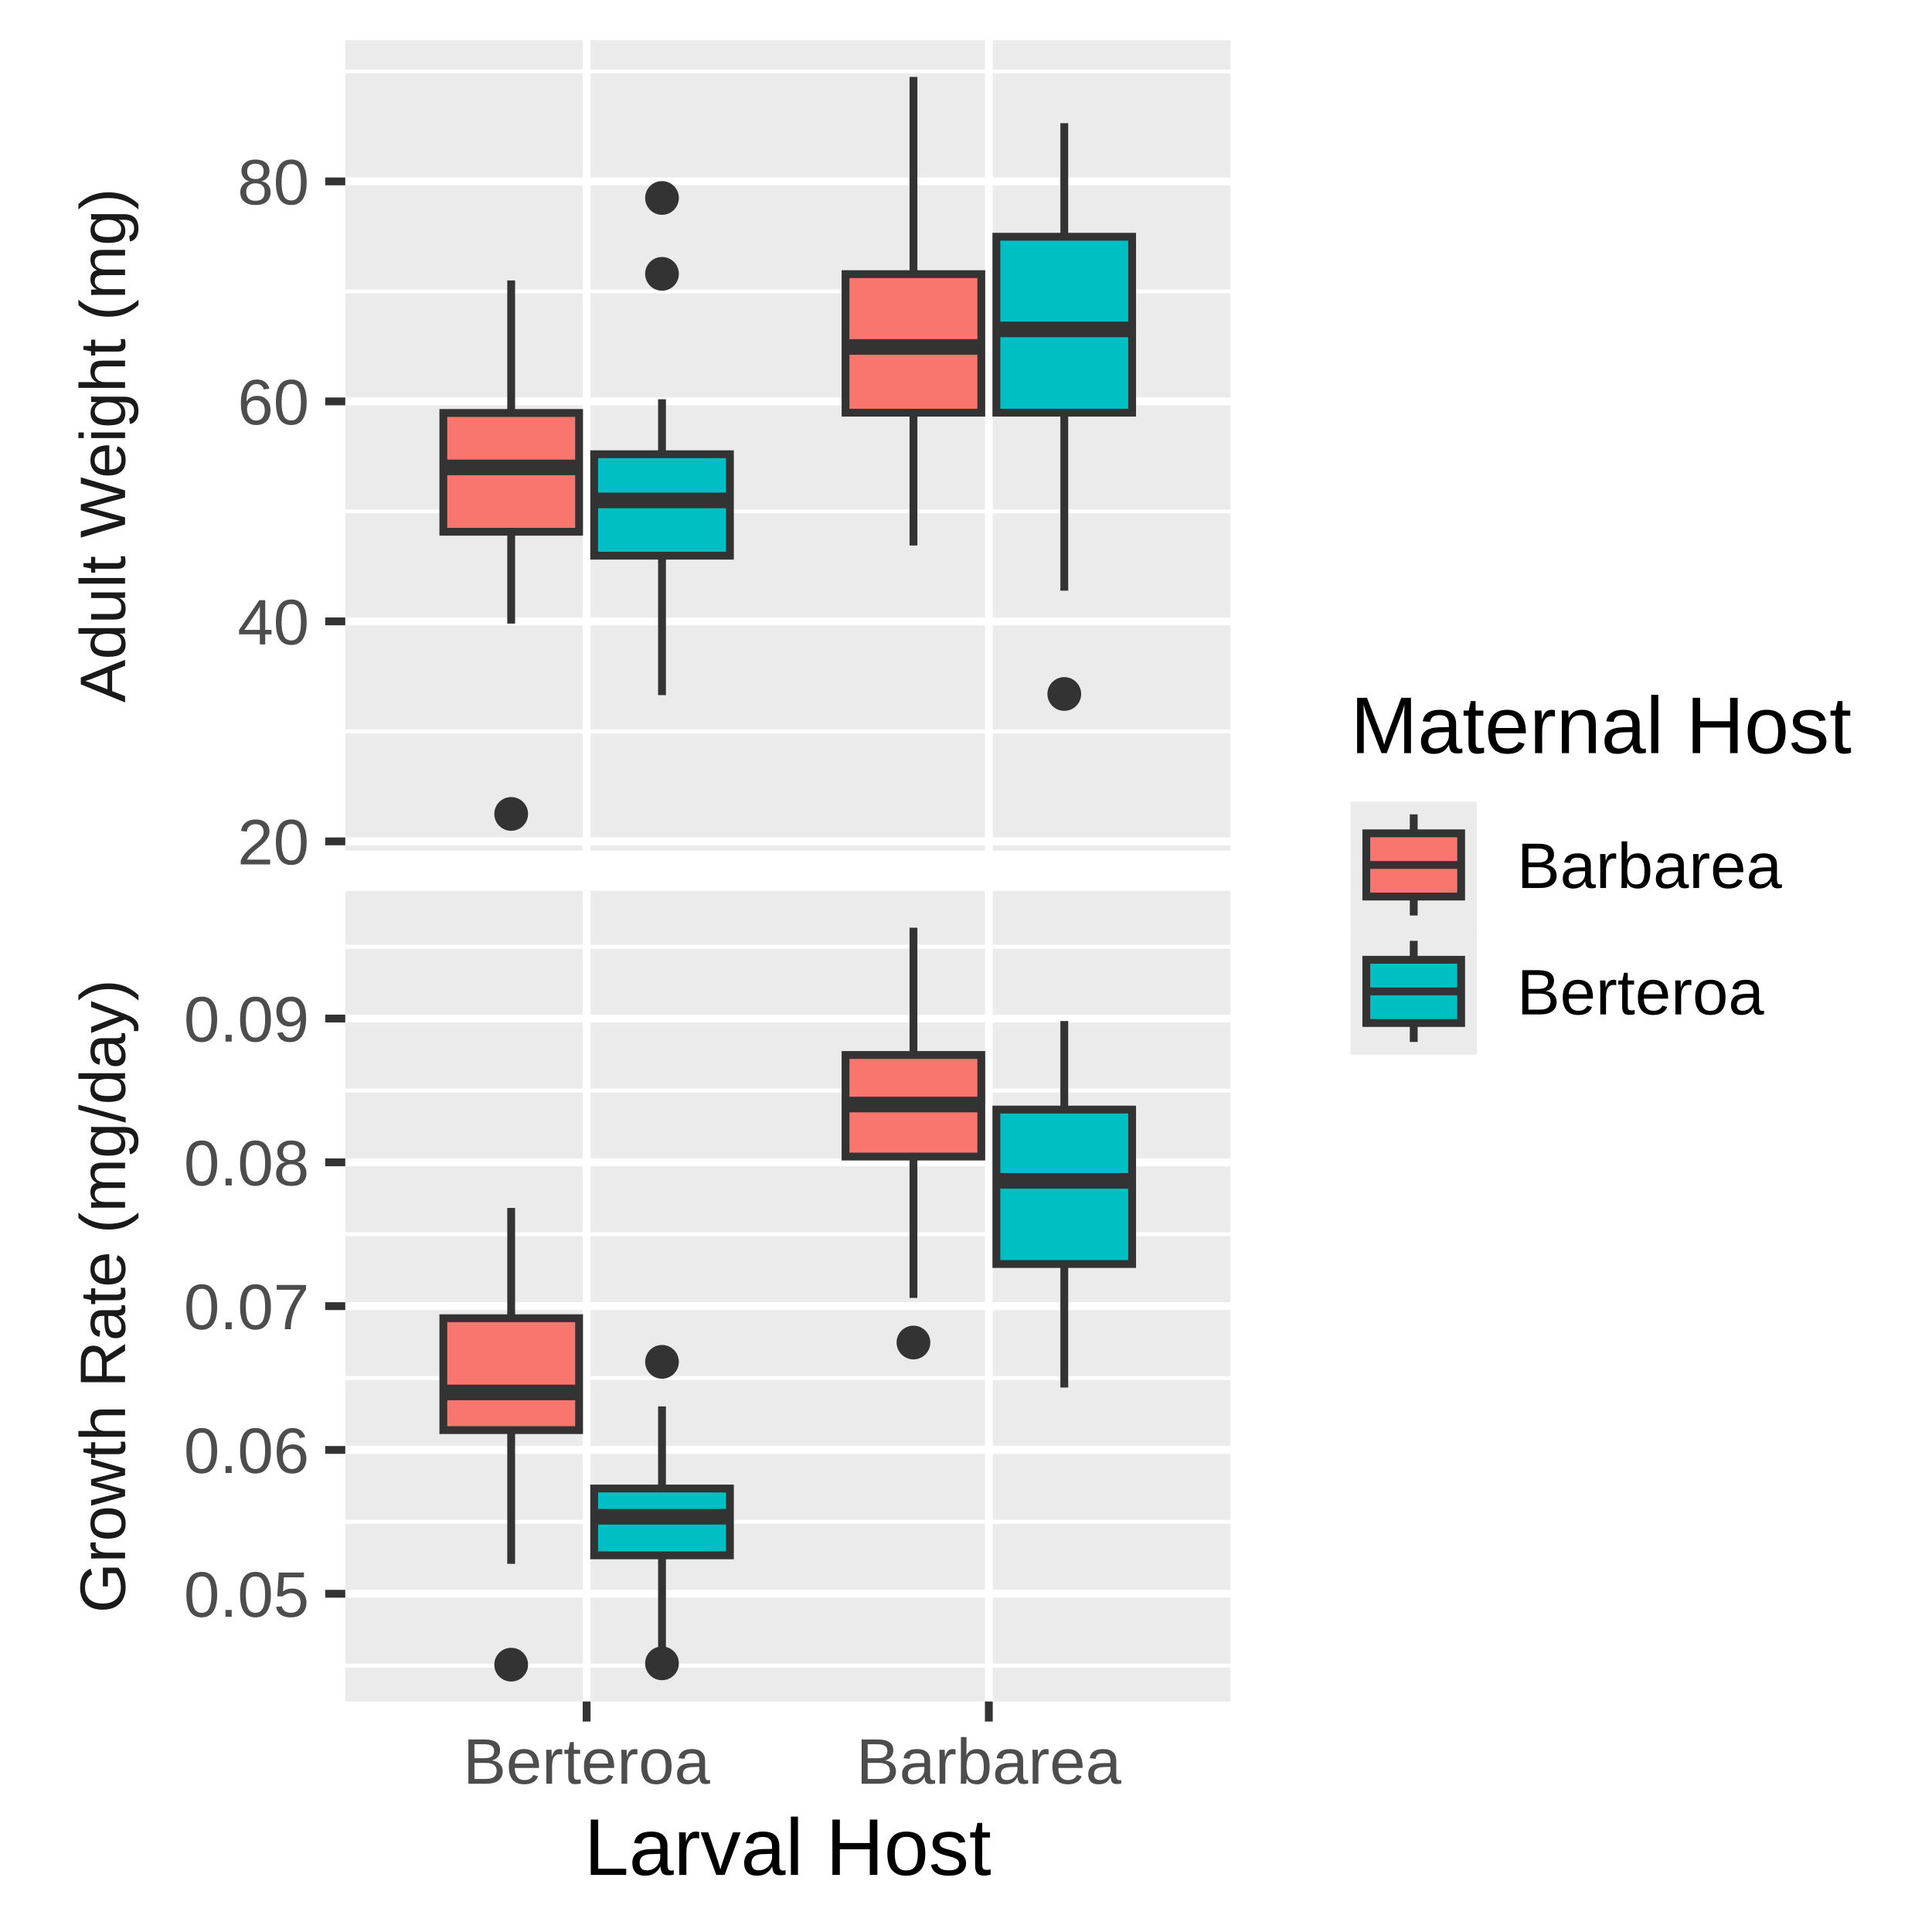
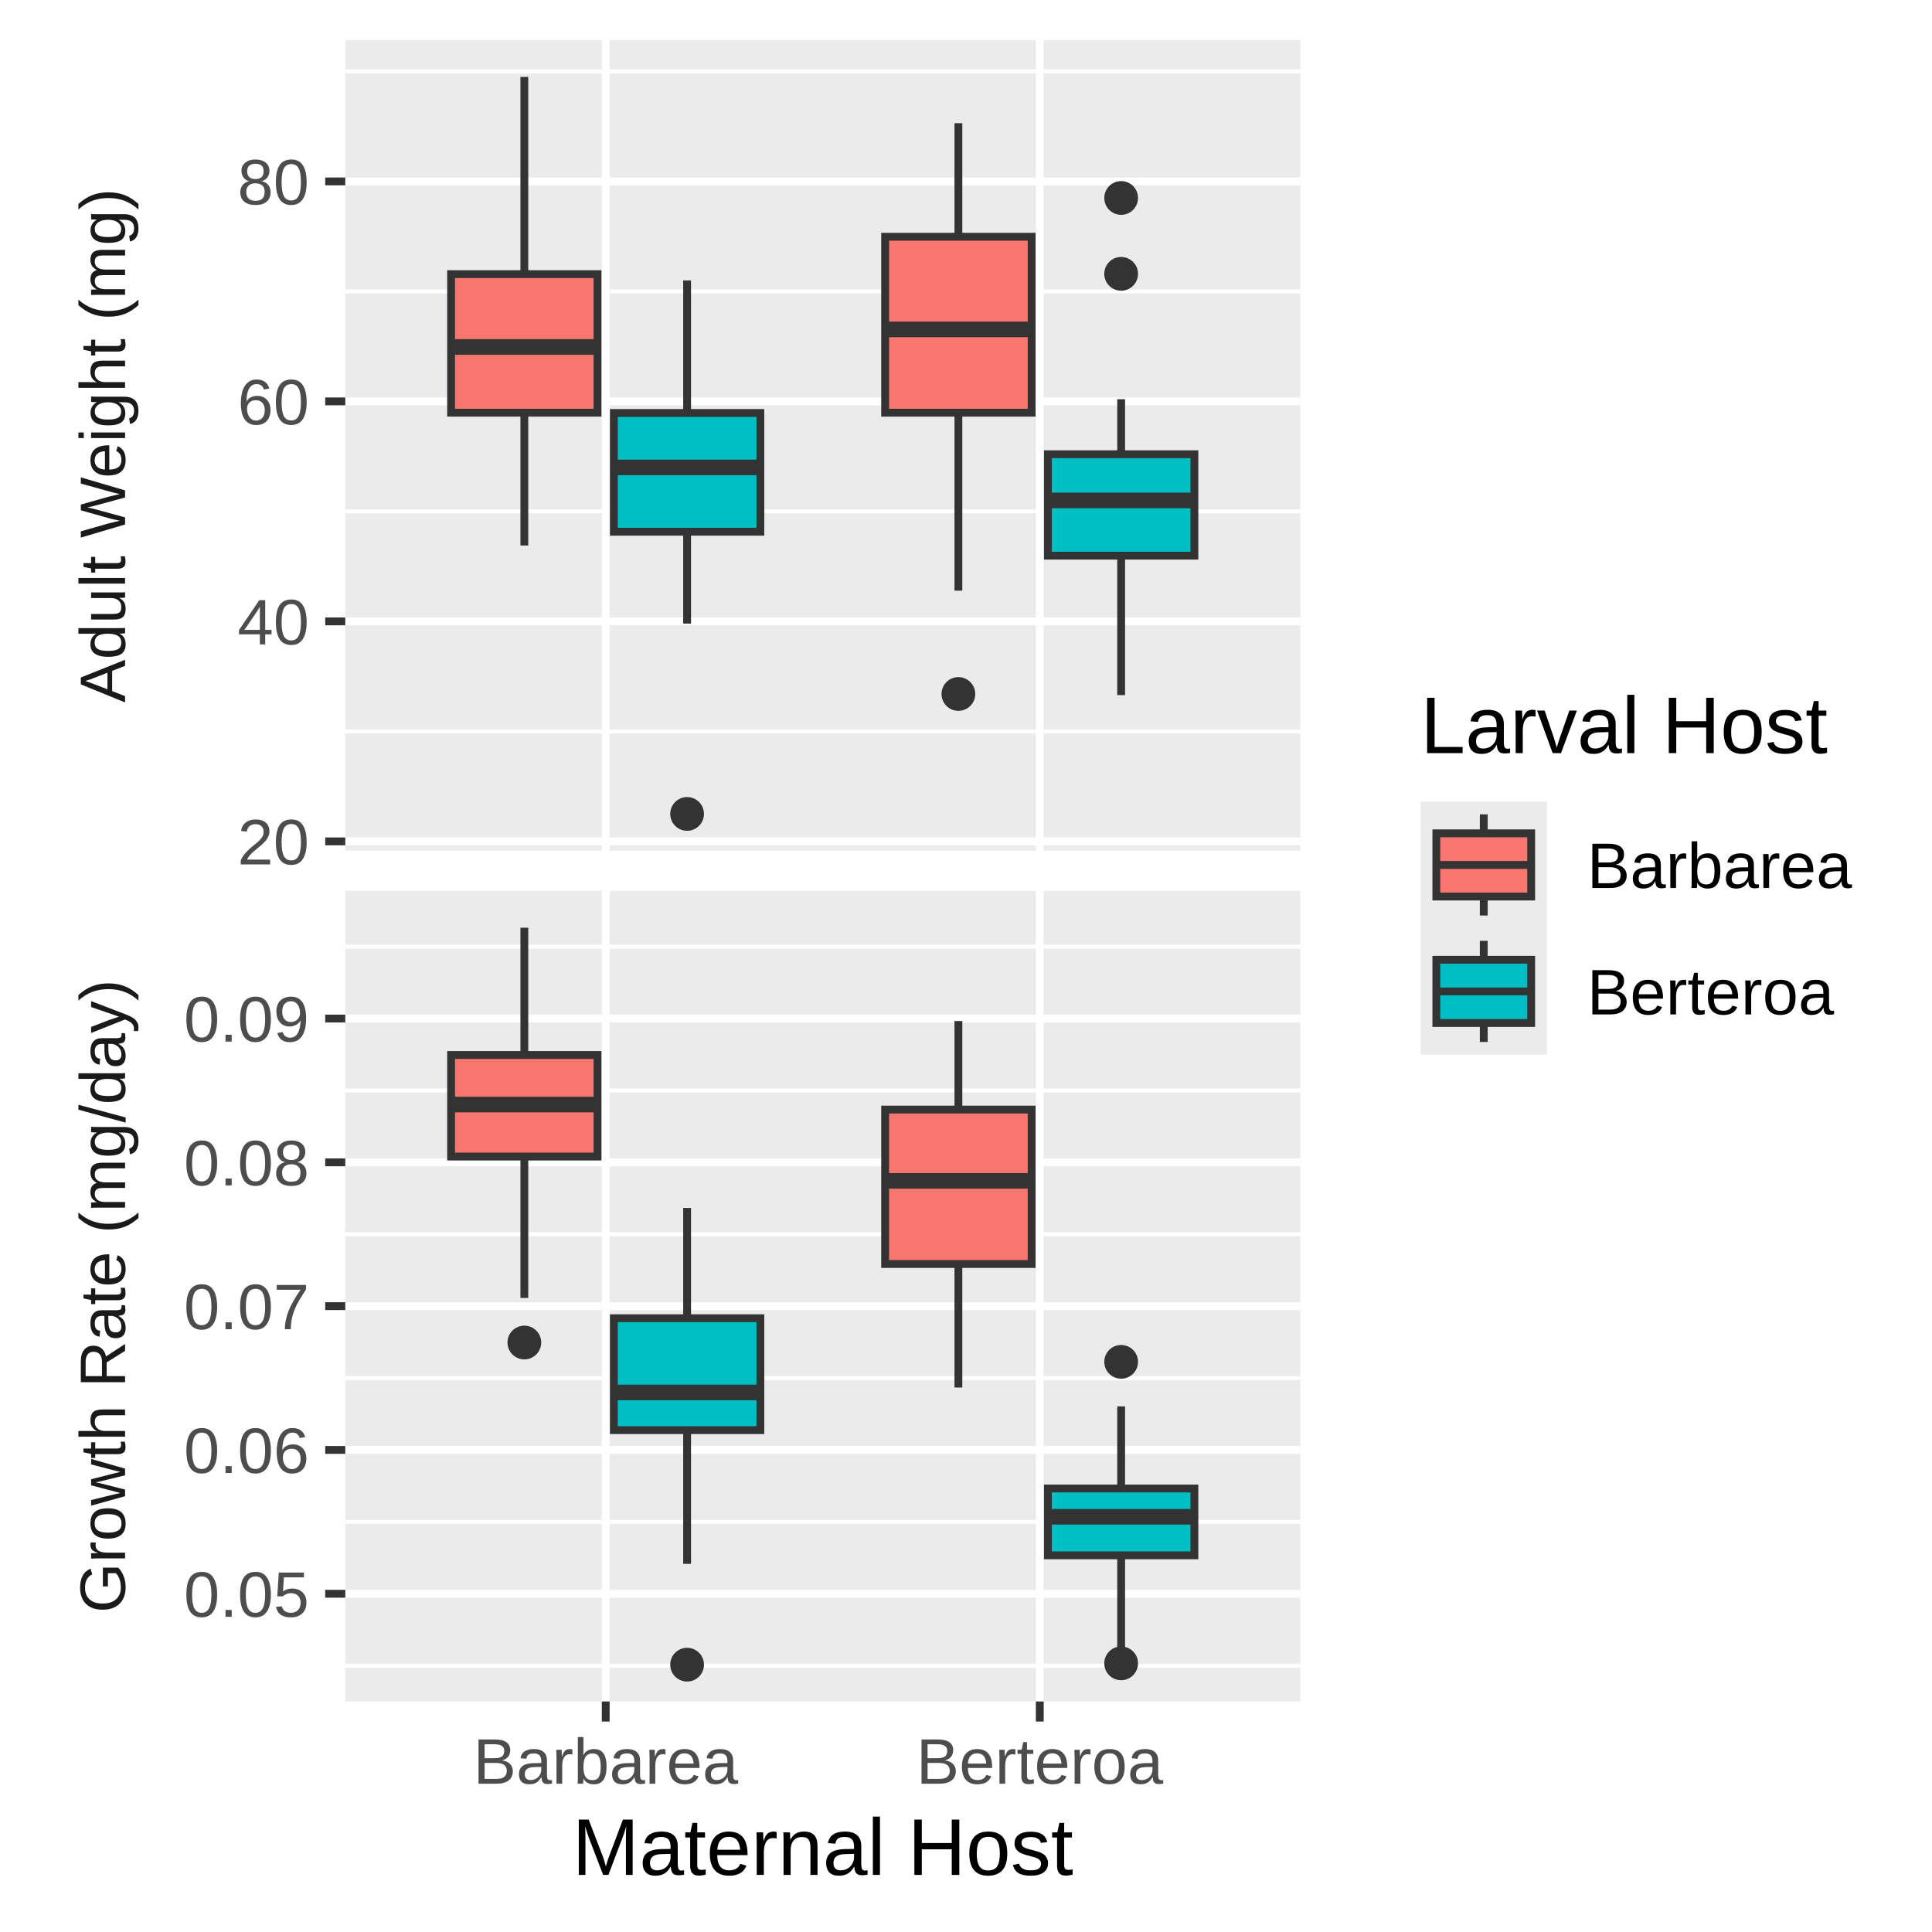
<svg xmlns="http://www.w3.org/2000/svg" width="264.00pt" height="264.00pt" viewBox="0 0 264.00 264.00">
  <g class="svglite">
    <defs>
      <style type="text/css">
    .svglite line, .svglite polyline, .svglite polygon, .svglite path, .svglite rect, .svglite circle {
      fill: none;
      stroke: #000000;
      stroke-linecap: round;
      stroke-linejoin: round;
      stroke-miterlimit: 10.00;
    }
    .svglite text {
      white-space: pre;
    }
    .svglite g.glyphgroup path {
      fill: inherit;
      stroke: none;
    }
  </style>
    </defs>
    <rect width="100%" height="100%" style="stroke: none; fill: #FFFFFF;" />
    <defs>
      <clipPath id="cpMC4wMHwyNjQuMDB8MC4wMHwyNjQuMDA=">
        <rect x="0.00" y="0.00" width="264.00" height="264.00" />
      </clipPath>
    </defs>
    <g clip-path="url(#cpMC4wMHwyNjQuMDB8MC4wMHwyNjQuMDA=)">
-       <rect x="0.00" y="0.00" width="264.00" height="264.00" style="stroke-width: 1.07; stroke: #FFFFFF; fill: #FFFFFF;" />
+       <rect x="0" y="0.00" width="264.00" height="264.00" style="stroke-width: 1.07; stroke: #FFFFFF; fill: #FFFFFF;" />
    </g>
    <defs>
-       <clipPath id="cpNDcuMTh8MTY4LjEwfDUuNDh8MTE2LjI1">
-         <rect x="47.18" y="5.48" width="120.93" height="110.77" />
+       <clipPath id="cpNDcuMTh8MTc3LjY3fDUuNDh8MTE2LjI1">
+         <rect x="47.18" y="5.48" width="130.49" height="110.77" />
      </clipPath>
    </defs>
-     <g clip-path="url(#cpNDcuMTh8MTY4LjEwfDUuNDh8MTE2LjI1)">
-       <rect x="47.18" y="5.48" width="120.93" height="110.77" style="stroke-width: 1.07; stroke: none; fill: #EBEBEB;" />
-       <polyline points="47.18,99.94 168.10,99.94 " style="stroke-width: 0.53; stroke: #FFFFFF; stroke-linecap: butt;" />
-       <polyline points="47.18,69.88 168.10,69.88 " style="stroke-width: 0.53; stroke: #FFFFFF; stroke-linecap: butt;" />
-       <polyline points="47.18,39.82 168.10,39.82 " style="stroke-width: 0.53; stroke: #FFFFFF; stroke-linecap: butt;" />
-       <polyline points="47.18,9.76 168.10,9.76 " style="stroke-width: 0.53; stroke: #FFFFFF; stroke-linecap: butt;" />
-       <polyline points="47.18,114.97 168.10,114.97 " style="stroke-width: 1.07; stroke: #FFFFFF; stroke-linecap: butt;" />
-       <polyline points="47.18,84.91 168.10,84.91 " style="stroke-width: 1.07; stroke: #FFFFFF; stroke-linecap: butt;" />
-       <polyline points="47.18,54.85 168.10,54.85 " style="stroke-width: 1.07; stroke: #FFFFFF; stroke-linecap: butt;" />
-       <polyline points="47.18,24.79 168.10,24.79 " style="stroke-width: 1.07; stroke: #FFFFFF; stroke-linecap: butt;" />
-       <polyline points="80.16,116.25 80.16,5.48 " style="stroke-width: 1.07; stroke: #FFFFFF; stroke-linecap: butt;" />
-       <polyline points="135.12,116.25 135.12,5.48 " style="stroke-width: 1.07; stroke: #FFFFFF; stroke-linecap: butt;" />
-       <circle cx="69.85" cy="111.22" r="1.95" style="stroke-width: 0.71; stroke: #333333; fill: #333333;" />
-       <line x1="69.85" y1="56.43" x2="69.85" y2="38.32" style="stroke-width: 1.07; stroke: #333333; stroke-linecap: butt;" />
-       <line x1="69.85" y1="72.66" x2="69.85" y2="85.21" style="stroke-width: 1.07; stroke: #333333; stroke-linecap: butt;" />
-       <polygon points="60.58,56.43 60.58,72.66 79.13,72.66 79.13,56.43 60.58,56.43 " style="stroke-width: 1.07; stroke: #333333; stroke-linecap: butt; stroke-linejoin: miter; fill: #F8766D;" />
-       <line x1="60.58" y1="63.87" x2="79.13" y2="63.87" style="stroke-width: 2.13; stroke: #333333; stroke-linecap: butt; stroke-linejoin: miter;" />
-       <circle cx="90.46" cy="27.05" r="1.95" style="stroke-width: 0.71; stroke: #333333; fill: #333333;" />
-       <circle cx="90.46" cy="37.42" r="1.95" style="stroke-width: 0.71; stroke: #333333; fill: #333333;" />
-       <line x1="90.46" y1="62.07" x2="90.46" y2="54.55" style="stroke-width: 1.07; stroke: #333333; stroke-linecap: butt;" />
-       <line x1="90.46" y1="75.93" x2="90.46" y2="94.98" style="stroke-width: 1.07; stroke: #333333; stroke-linecap: butt;" />
-       <polygon points="81.19,62.07 81.19,75.93 99.74,75.93 99.74,62.07 81.19,62.07 " style="stroke-width: 1.07; stroke: #333333; stroke-linecap: butt; stroke-linejoin: miter; fill: #00BFC4;" />
-       <line x1="81.19" y1="68.38" x2="99.74" y2="68.38" style="stroke-width: 2.13; stroke: #333333; stroke-linecap: butt; stroke-linejoin: miter;" />
-       <line x1="124.82" y1="37.46" x2="124.82" y2="10.51" style="stroke-width: 1.07; stroke: #333333; stroke-linecap: butt;" />
-       <line x1="124.82" y1="56.39" x2="124.82" y2="74.54" style="stroke-width: 1.07; stroke: #333333; stroke-linecap: butt;" />
-       <polygon points="115.54,37.46 115.54,56.39 134.09,56.39 134.09,37.46 115.54,37.46 " style="stroke-width: 1.07; stroke: #333333; stroke-linecap: butt; stroke-linejoin: miter; fill: #F8766D;" />
-       <line x1="115.54" y1="47.41" x2="134.09" y2="47.41" style="stroke-width: 2.13; stroke: #333333; stroke-linecap: butt; stroke-linejoin: miter;" />
-       <circle cx="145.43" cy="94.83" r="1.95" style="stroke-width: 0.71; stroke: #333333; fill: #333333;" />
-       <line x1="145.43" y1="32.35" x2="145.43" y2="16.83" style="stroke-width: 1.07; stroke: #333333; stroke-linecap: butt;" />
-       <line x1="145.43" y1="56.39" x2="145.43" y2="80.71" style="stroke-width: 1.07; stroke: #333333; stroke-linecap: butt;" />
-       <polygon points="136.15,32.35 136.15,56.39 154.70,56.39 154.70,32.35 136.15,32.35 " style="stroke-width: 1.07; stroke: #333333; stroke-linecap: butt; stroke-linejoin: miter; fill: #00BFC4;" />
-       <line x1="136.15" y1="45.01" x2="154.70" y2="45.01" style="stroke-width: 2.13; stroke: #333333; stroke-linecap: butt; stroke-linejoin: miter;" />
+     <g clip-path="url(#cpNDcuMTh8MTc3LjY3fDUuNDh8MTE2LjI1)">
+       <rect x="47.18" y="5.48" width="130.49" height="110.77" style="stroke-width: 1.07; stroke: none; fill: #EBEBEB;" />
+       <polyline points="47.18,99.94 177.67,99.94 " style="stroke-width: 0.53; stroke: #FFFFFF; stroke-linecap: butt;" />
+       <polyline points="47.18,69.88 177.67,69.88 " style="stroke-width: 0.53; stroke: #FFFFFF; stroke-linecap: butt;" />
+       <polyline points="47.18,39.82 177.67,39.82 " style="stroke-width: 0.53; stroke: #FFFFFF; stroke-linecap: butt;" />
+       <polyline points="47.18,9.76 177.67,9.76 " style="stroke-width: 0.53; stroke: #FFFFFF; stroke-linecap: butt;" />
+       <polyline points="47.18,114.97 177.67,114.97 " style="stroke-width: 1.07; stroke: #FFFFFF; stroke-linecap: butt;" />
+       <polyline points="47.18,84.91 177.67,84.91 " style="stroke-width: 1.07; stroke: #FFFFFF; stroke-linecap: butt;" />
+       <polyline points="47.18,54.85 177.67,54.85 " style="stroke-width: 1.07; stroke: #FFFFFF; stroke-linecap: butt;" />
+       <polyline points="47.18,24.79 177.67,24.79 " style="stroke-width: 1.07; stroke: #FFFFFF; stroke-linecap: butt;" />
+       <polyline points="82.77,116.25 82.77,5.48 " style="stroke-width: 1.07; stroke: #FFFFFF; stroke-linecap: butt;" />
+       <polyline points="142.08,116.25 142.08,5.48 " style="stroke-width: 1.07; stroke: #FFFFFF; stroke-linecap: butt;" />
+       <line x1="71.65" y1="37.46" x2="71.65" y2="10.51" style="stroke-width: 1.07; stroke: #333333; stroke-linecap: butt;" />
+       <line x1="71.65" y1="56.39" x2="71.65" y2="74.54" style="stroke-width: 1.07; stroke: #333333; stroke-linecap: butt;" />
+       <polygon points="61.64,37.46 61.64,56.39 81.65,56.39 81.65,37.46 61.64,37.46 " style="stroke-width: 1.07; stroke: #333333; stroke-linecap: butt; stroke-linejoin: miter; fill: #F8766D;" />
+       <line x1="61.64" y1="47.41" x2="81.65" y2="47.41" style="stroke-width: 2.13; stroke: #333333; stroke-linecap: butt; stroke-linejoin: miter;" />
+       <circle cx="93.89" cy="111.22" r="1.95" style="stroke-width: 0.71; stroke: #333333; fill: #333333;" />
+       <line x1="93.89" y1="56.43" x2="93.89" y2="38.32" style="stroke-width: 1.07; stroke: #333333; stroke-linecap: butt;" />
+       <line x1="93.89" y1="72.66" x2="93.89" y2="85.21" style="stroke-width: 1.07; stroke: #333333; stroke-linecap: butt;" />
+       <polygon points="83.88,56.43 83.88,72.66 103.90,72.66 103.90,56.43 83.88,56.43 " style="stroke-width: 1.07; stroke: #333333; stroke-linecap: butt; stroke-linejoin: miter; fill: #00BFC4;" />
+       <line x1="83.88" y1="63.87" x2="103.90" y2="63.87" style="stroke-width: 2.13; stroke: #333333; stroke-linecap: butt; stroke-linejoin: miter;" />
+       <circle cx="130.96" cy="94.83" r="1.95" style="stroke-width: 0.71; stroke: #333333; fill: #333333;" />
+       <line x1="130.96" y1="32.35" x2="130.96" y2="16.83" style="stroke-width: 1.07; stroke: #333333; stroke-linecap: butt;" />
+       <line x1="130.96" y1="56.39" x2="130.96" y2="80.71" style="stroke-width: 1.07; stroke: #333333; stroke-linecap: butt;" />
+       <polygon points="120.95,32.35 120.95,56.39 140.97,56.39 140.97,32.35 120.95,32.35 " style="stroke-width: 1.07; stroke: #333333; stroke-linecap: butt; stroke-linejoin: miter; fill: #F8766D;" />
+       <line x1="120.95" y1="45.01" x2="140.97" y2="45.01" style="stroke-width: 2.13; stroke: #333333; stroke-linecap: butt; stroke-linejoin: miter;" />
+       <circle cx="153.20" cy="27.05" r="1.95" style="stroke-width: 0.71; stroke: #333333; fill: #333333;" />
+       <circle cx="153.20" cy="37.42" r="1.95" style="stroke-width: 0.71; stroke: #333333; fill: #333333;" />
+       <line x1="153.20" y1="62.07" x2="153.20" y2="54.55" style="stroke-width: 1.07; stroke: #333333; stroke-linecap: butt;" />
+       <line x1="153.20" y1="75.93" x2="153.20" y2="94.98" style="stroke-width: 1.07; stroke: #333333; stroke-linecap: butt;" />
+       <polygon points="143.19,62.07 143.19,75.93 163.21,75.93 163.21,62.07 143.19,62.07 " style="stroke-width: 1.07; stroke: #333333; stroke-linecap: butt; stroke-linejoin: miter; fill: #00BFC4;" />
+       <line x1="143.19" y1="68.38" x2="163.21" y2="68.38" style="stroke-width: 2.13; stroke: #333333; stroke-linecap: butt; stroke-linejoin: miter;" />
    </g>
    <g clip-path="url(#cpMC4wMHwyNjQuMDB8MC4wMHwyNjQuMDA=)">
</g>
    <defs>
-       <clipPath id="cpNDcuMTh8MTY4LjEwfDEyMS43M3wyMzIuNTA=">
-         <rect x="47.18" y="121.73" width="120.93" height="110.77" />
+       <clipPath id="cpNDcuMTh8MTc3LjY3fDEyMS43M3wyMzIuNTA=">
+         <rect x="47.18" y="121.73" width="130.49" height="110.77" />
      </clipPath>
    </defs>
-     <g clip-path="url(#cpNDcuMTh8MTY4LjEwfDEyMS43M3wyMzIuNTA=)">
-       <rect x="47.18" y="121.73" width="120.93" height="110.77" style="stroke-width: 1.07; stroke: none; fill: #EBEBEB;" />
-       <polyline points="47.18,227.61 168.10,227.61 " style="stroke-width: 0.53; stroke: #FFFFFF; stroke-linecap: butt;" />
-       <polyline points="47.18,207.96 168.10,207.96 " style="stroke-width: 0.53; stroke: #FFFFFF; stroke-linecap: butt;" />
-       <polyline points="47.18,188.31 168.10,188.31 " style="stroke-width: 0.53; stroke: #FFFFFF; stroke-linecap: butt;" />
-       <polyline points="47.18,168.66 168.10,168.66 " style="stroke-width: 0.53; stroke: #FFFFFF; stroke-linecap: butt;" />
-       <polyline points="47.18,149.01 168.10,149.01 " style="stroke-width: 0.53; stroke: #FFFFFF; stroke-linecap: butt;" />
-       <polyline points="47.18,129.36 168.10,129.36 " style="stroke-width: 0.53; stroke: #FFFFFF; stroke-linecap: butt;" />
-       <polyline points="47.18,217.78 168.10,217.78 " style="stroke-width: 1.07; stroke: #FFFFFF; stroke-linecap: butt;" />
-       <polyline points="47.18,198.13 168.10,198.13 " style="stroke-width: 1.07; stroke: #FFFFFF; stroke-linecap: butt;" />
-       <polyline points="47.18,178.48 168.10,178.48 " style="stroke-width: 1.07; stroke: #FFFFFF; stroke-linecap: butt;" />
-       <polyline points="47.18,158.83 168.10,158.83 " style="stroke-width: 1.07; stroke: #FFFFFF; stroke-linecap: butt;" />
-       <polyline points="47.18,139.18 168.10,139.18 " style="stroke-width: 1.07; stroke: #FFFFFF; stroke-linecap: butt;" />
-       <polyline points="80.16,232.50 80.16,121.73 " style="stroke-width: 1.07; stroke: #FFFFFF; stroke-linecap: butt;" />
-       <polyline points="135.12,232.50 135.12,121.73 " style="stroke-width: 1.07; stroke: #FFFFFF; stroke-linecap: butt;" />
-       <circle cx="69.85" cy="227.47" r="1.95" style="stroke-width: 0.71; stroke: #333333; fill: #333333;" />
-       <line x1="69.85" y1="180.13" x2="69.85" y2="165.06" style="stroke-width: 1.07; stroke: #333333; stroke-linecap: butt;" />
-       <line x1="69.85" y1="195.42" x2="69.85" y2="213.69" style="stroke-width: 1.07; stroke: #333333; stroke-linecap: butt;" />
-       <polygon points="60.58,180.13 60.58,195.42 79.13,195.42 79.13,180.13 60.58,180.13 " style="stroke-width: 1.07; stroke: #333333; stroke-linecap: butt; stroke-linejoin: miter; fill: #F8766D;" />
-       <line x1="60.58" y1="190.27" x2="79.13" y2="190.27" style="stroke-width: 2.13; stroke: #333333; stroke-linecap: butt; stroke-linejoin: miter;" />
-       <circle cx="90.46" cy="186.09" r="1.95" style="stroke-width: 0.71; stroke: #333333; fill: #333333;" />
-       <circle cx="90.46" cy="227.29" r="1.95" style="stroke-width: 0.71; stroke: #333333; fill: #333333;" />
-       <line x1="90.46" y1="203.40" x2="90.46" y2="192.18" style="stroke-width: 1.07; stroke: #333333; stroke-linecap: butt;" />
-       <line x1="90.46" y1="212.53" x2="90.46" y2="225.39" style="stroke-width: 1.07; stroke: #333333; stroke-linecap: butt;" />
-       <polygon points="81.19,203.40 81.19,212.53 99.74,212.53 99.74,203.40 81.19,203.40 " style="stroke-width: 1.07; stroke: #333333; stroke-linecap: butt; stroke-linejoin: miter; fill: #00BFC4;" />
-       <line x1="81.19" y1="207.26" x2="99.74" y2="207.26" style="stroke-width: 2.13; stroke: #333333; stroke-linecap: butt; stroke-linejoin: miter;" />
-       <circle cx="124.82" cy="183.45" r="1.95" style="stroke-width: 0.71; stroke: #333333; fill: #333333;" />
-       <line x1="124.82" y1="144.16" x2="124.82" y2="126.77" style="stroke-width: 1.07; stroke: #333333; stroke-linecap: butt;" />
-       <line x1="124.82" y1="158.04" x2="124.82" y2="177.36" style="stroke-width: 1.07; stroke: #333333; stroke-linecap: butt;" />
-       <polygon points="115.54,144.16 115.54,158.04 134.09,158.04 134.09,144.16 115.54,144.16 " style="stroke-width: 1.07; stroke: #333333; stroke-linecap: butt; stroke-linejoin: miter; fill: #F8766D;" />
-       <line x1="115.54" y1="150.93" x2="134.09" y2="150.93" style="stroke-width: 2.13; stroke: #333333; stroke-linecap: butt; stroke-linejoin: miter;" />
-       <line x1="145.43" y1="151.62" x2="145.43" y2="139.52" style="stroke-width: 1.07; stroke: #333333; stroke-linecap: butt;" />
-       <line x1="145.43" y1="172.72" x2="145.43" y2="189.60" style="stroke-width: 1.07; stroke: #333333; stroke-linecap: butt;" />
-       <polygon points="136.15,151.62 136.15,172.72 154.70,172.72 154.70,151.62 136.15,151.62 " style="stroke-width: 1.07; stroke: #333333; stroke-linecap: butt; stroke-linejoin: miter; fill: #00BFC4;" />
-       <line x1="136.15" y1="161.36" x2="154.70" y2="161.36" style="stroke-width: 2.13; stroke: #333333; stroke-linecap: butt; stroke-linejoin: miter;" />
+     <g clip-path="url(#cpNDcuMTh8MTc3LjY3fDEyMS43M3wyMzIuNTA=)">
+       <rect x="47.18" y="121.73" width="130.49" height="110.77" style="stroke-width: 1.07; stroke: none; fill: #EBEBEB;" />
+       <polyline points="47.18,227.61 177.67,227.61 " style="stroke-width: 0.53; stroke: #FFFFFF; stroke-linecap: butt;" />
+       <polyline points="47.18,207.96 177.67,207.96 " style="stroke-width: 0.53; stroke: #FFFFFF; stroke-linecap: butt;" />
+       <polyline points="47.18,188.31 177.67,188.31 " style="stroke-width: 0.53; stroke: #FFFFFF; stroke-linecap: butt;" />
+       <polyline points="47.18,168.66 177.67,168.66 " style="stroke-width: 0.53; stroke: #FFFFFF; stroke-linecap: butt;" />
+       <polyline points="47.18,149.01 177.67,149.01 " style="stroke-width: 0.53; stroke: #FFFFFF; stroke-linecap: butt;" />
+       <polyline points="47.18,129.36 177.67,129.36 " style="stroke-width: 0.53; stroke: #FFFFFF; stroke-linecap: butt;" />
+       <polyline points="47.18,217.78 177.67,217.78 " style="stroke-width: 1.07; stroke: #FFFFFF; stroke-linecap: butt;" />
+       <polyline points="47.18,198.13 177.67,198.13 " style="stroke-width: 1.07; stroke: #FFFFFF; stroke-linecap: butt;" />
+       <polyline points="47.18,178.48 177.67,178.48 " style="stroke-width: 1.07; stroke: #FFFFFF; stroke-linecap: butt;" />
+       <polyline points="47.18,158.83 177.67,158.83 " style="stroke-width: 1.07; stroke: #FFFFFF; stroke-linecap: butt;" />
+       <polyline points="47.18,139.18 177.67,139.18 " style="stroke-width: 1.07; stroke: #FFFFFF; stroke-linecap: butt;" />
+       <polyline points="82.77,232.50 82.77,121.73 " style="stroke-width: 1.07; stroke: #FFFFFF; stroke-linecap: butt;" />
+       <polyline points="142.08,232.50 142.08,121.73 " style="stroke-width: 1.07; stroke: #FFFFFF; stroke-linecap: butt;" />
+       <circle cx="71.65" cy="183.45" r="1.95" style="stroke-width: 0.71; stroke: #333333; fill: #333333;" />
+       <line x1="71.65" y1="144.16" x2="71.65" y2="126.77" style="stroke-width: 1.07; stroke: #333333; stroke-linecap: butt;" />
+       <line x1="71.65" y1="158.04" x2="71.65" y2="177.36" style="stroke-width: 1.07; stroke: #333333; stroke-linecap: butt;" />
+       <polygon points="61.64,144.16 61.64,158.04 81.65,158.04 81.65,144.16 61.64,144.16 " style="stroke-width: 1.07; stroke: #333333; stroke-linecap: butt; stroke-linejoin: miter; fill: #F8766D;" />
+       <line x1="61.64" y1="150.93" x2="81.65" y2="150.93" style="stroke-width: 2.13; stroke: #333333; stroke-linecap: butt; stroke-linejoin: miter;" />
+       <circle cx="93.89" cy="227.47" r="1.95" style="stroke-width: 0.71; stroke: #333333; fill: #333333;" />
+       <line x1="93.89" y1="180.13" x2="93.89" y2="165.06" style="stroke-width: 1.07; stroke: #333333; stroke-linecap: butt;" />
+       <line x1="93.89" y1="195.42" x2="93.89" y2="213.69" style="stroke-width: 1.07; stroke: #333333; stroke-linecap: butt;" />
+       <polygon points="83.88,180.13 83.88,195.42 103.90,195.42 103.90,180.13 83.88,180.13 " style="stroke-width: 1.07; stroke: #333333; stroke-linecap: butt; stroke-linejoin: miter; fill: #00BFC4;" />
+       <line x1="83.88" y1="190.27" x2="103.90" y2="190.27" style="stroke-width: 2.13; stroke: #333333; stroke-linecap: butt; stroke-linejoin: miter;" />
+       <line x1="130.96" y1="151.62" x2="130.96" y2="139.52" style="stroke-width: 1.07; stroke: #333333; stroke-linecap: butt;" />
+       <line x1="130.96" y1="172.72" x2="130.96" y2="189.60" style="stroke-width: 1.07; stroke: #333333; stroke-linecap: butt;" />
+       <polygon points="120.95,151.62 120.95,172.72 140.97,172.72 140.97,151.62 120.95,151.62 " style="stroke-width: 1.07; stroke: #333333; stroke-linecap: butt; stroke-linejoin: miter; fill: #F8766D;" />
+       <line x1="120.95" y1="161.36" x2="140.97" y2="161.36" style="stroke-width: 2.13; stroke: #333333; stroke-linecap: butt; stroke-linejoin: miter;" />
+       <circle cx="153.20" cy="186.09" r="1.95" style="stroke-width: 0.71; stroke: #333333; fill: #333333;" />
+       <circle cx="153.20" cy="227.29" r="1.95" style="stroke-width: 0.71; stroke: #333333; fill: #333333;" />
+       <line x1="153.20" y1="203.40" x2="153.20" y2="192.18" style="stroke-width: 1.07; stroke: #333333; stroke-linecap: butt;" />
+       <line x1="153.20" y1="212.53" x2="153.20" y2="225.39" style="stroke-width: 1.07; stroke: #333333; stroke-linecap: butt;" />
+       <polygon points="143.19,203.40 143.19,212.53 163.21,212.53 163.21,203.40 143.19,203.40 " style="stroke-width: 1.07; stroke: #333333; stroke-linecap: butt; stroke-linejoin: miter; fill: #00BFC4;" />
+       <line x1="143.19" y1="207.26" x2="163.21" y2="207.26" style="stroke-width: 2.13; stroke: #333333; stroke-linecap: butt; stroke-linejoin: miter;" />
    </g>
    <g clip-path="url(#cpMC4wMHwyNjQuMDB8MC4wMHwyNjQuMDA=)">
</g>
    <defs>
      <clipPath id="cpNS40OHwyMi40MHw1LjQ4fDExNi4yNQ==">
        <rect x="5.48" y="5.48" width="16.92" height="110.77" />
      </clipPath>
    </defs>
    <g clip-path="url(#cpNS40OHwyMi40MHw1LjQ4fDExNi4yNQ==)">
      <text transform="translate(17.09,60.87) rotate(-90)" text-anchor="middle" style="font-size: 8.80px;fill: #1A1A1A; font-family: &quot;Arial&quot;;" textLength="70.19px" lengthAdjust="spacingAndGlyphs">Adult Weight (mg)</text>
    </g>
    <g clip-path="url(#cpMC4wMHwyNjQuMDB8MC4wMHwyNjQuMDA=)">
</g>
    <defs>
      <clipPath id="cpNS40OHwyMi40MHwxMjEuNzN8MjMyLjUw">
        <rect x="5.48" y="121.73" width="16.92" height="110.77" />
      </clipPath>
    </defs>
    <g clip-path="url(#cpNS40OHwyMi40MHwxMjEuNzN8MjMyLjUw)">
      <text transform="translate(17.09,177.12) rotate(-90)" text-anchor="middle" style="font-size: 8.80px;fill: #1A1A1A; font-family: &quot;Arial&quot;;" textLength="86.48px" lengthAdjust="spacingAndGlyphs">Growth Rate (mg/day)</text>
    </g>
    <g clip-path="url(#cpMC4wMHwyNjQuMDB8MC4wMHwyNjQuMDA=)">
-       <polyline points="80.16,235.24 80.16,232.50 " style="stroke-width: 1.07; stroke: #333333; stroke-linecap: butt;" />
-       <polyline points="135.12,235.24 135.12,232.50 " style="stroke-width: 1.07; stroke: #333333; stroke-linecap: butt;" />
-       <text x="80.16" y="243.74" text-anchor="middle" style="font-size: 8.80px;fill: #4D4D4D; font-family: &quot;Arial&quot;;" textLength="33.72px" lengthAdjust="spacingAndGlyphs">Berteroa</text>
-       <text x="135.12" y="243.74" text-anchor="middle" style="font-size: 8.80px;fill: #4D4D4D; font-family: &quot;Arial&quot;;" textLength="36.17px" lengthAdjust="spacingAndGlyphs">Barbarea</text>
+       <polyline points="82.77,235.24 82.77,232.50 " style="stroke-width: 1.07; stroke: #333333; stroke-linecap: butt;" />
+       <polyline points="142.08,235.24 142.08,232.50 " style="stroke-width: 1.07; stroke: #333333; stroke-linecap: butt;" />
+       <text x="82.77" y="243.74" text-anchor="middle" style="font-size: 8.80px;fill: #4D4D4D; font-family: &quot;Arial&quot;;" textLength="36.17px" lengthAdjust="spacingAndGlyphs">Barbarea</text>
+       <text x="142.08" y="243.74" text-anchor="middle" style="font-size: 8.80px;fill: #4D4D4D; font-family: &quot;Arial&quot;;" textLength="33.72px" lengthAdjust="spacingAndGlyphs">Berteroa</text>
      <text x="42.25" y="118.12" text-anchor="end" style="font-size: 8.80px;fill: #4D4D4D; font-family: &quot;Arial&quot;;" textLength="9.78px" lengthAdjust="spacingAndGlyphs">20</text>
      <text x="42.25" y="88.06" text-anchor="end" style="font-size: 8.80px;fill: #4D4D4D; font-family: &quot;Arial&quot;;" textLength="9.78px" lengthAdjust="spacingAndGlyphs">40</text>
      <text x="42.25" y="58.00" text-anchor="end" style="font-size: 8.80px;fill: #4D4D4D; font-family: &quot;Arial&quot;;" textLength="9.78px" lengthAdjust="spacingAndGlyphs">60</text>
      <text x="42.25" y="27.94" text-anchor="end" style="font-size: 8.80px;fill: #4D4D4D; font-family: &quot;Arial&quot;;" textLength="9.78px" lengthAdjust="spacingAndGlyphs">80</text>
      <polyline points="44.44,114.97 47.18,114.97 " style="stroke-width: 1.07; stroke: #333333; stroke-linecap: butt;" />
      <polyline points="44.44,84.91 47.18,84.91 " style="stroke-width: 1.07; stroke: #333333; stroke-linecap: butt;" />
      <polyline points="44.44,54.85 47.18,54.85 " style="stroke-width: 1.07; stroke: #333333; stroke-linecap: butt;" />
      <polyline points="44.44,24.79 47.18,24.79 " style="stroke-width: 1.07; stroke: #333333; stroke-linecap: butt;" />
      <text x="42.25" y="220.93" text-anchor="end" style="font-size: 8.80px;fill: #4D4D4D; font-family: &quot;Arial&quot;;" textLength="17.11px" lengthAdjust="spacingAndGlyphs">0.05</text>
      <text x="42.25" y="201.28" text-anchor="end" style="font-size: 8.80px;fill: #4D4D4D; font-family: &quot;Arial&quot;;" textLength="17.11px" lengthAdjust="spacingAndGlyphs">0.06</text>
      <text x="42.25" y="181.63" text-anchor="end" style="font-size: 8.80px;fill: #4D4D4D; font-family: &quot;Arial&quot;;" textLength="17.11px" lengthAdjust="spacingAndGlyphs">0.07</text>
      <text x="42.25" y="161.98" text-anchor="end" style="font-size: 8.80px;fill: #4D4D4D; font-family: &quot;Arial&quot;;" textLength="17.11px" lengthAdjust="spacingAndGlyphs">0.08</text>
      <text x="42.25" y="142.33" text-anchor="end" style="font-size: 8.80px;fill: #4D4D4D; font-family: &quot;Arial&quot;;" textLength="17.11px" lengthAdjust="spacingAndGlyphs">0.09</text>
      <polyline points="44.44,217.78 47.18,217.78 " style="stroke-width: 1.07; stroke: #333333; stroke-linecap: butt;" />
      <polyline points="44.44,198.13 47.18,198.13 " style="stroke-width: 1.07; stroke: #333333; stroke-linecap: butt;" />
      <polyline points="44.44,178.48 47.18,178.48 " style="stroke-width: 1.07; stroke: #333333; stroke-linecap: butt;" />
      <polyline points="44.44,158.83 47.18,158.83 " style="stroke-width: 1.07; stroke: #333333; stroke-linecap: butt;" />
      <polyline points="44.44,139.18 47.18,139.18 " style="stroke-width: 1.07; stroke: #333333; stroke-linecap: butt;" />
-       <text x="107.64" y="256.20" text-anchor="middle" style="font-size: 11.00px; font-family: &quot;Arial&quot;;" textLength="55.66px" lengthAdjust="spacingAndGlyphs">Larval Host</text>
-       <rect x="179.06" y="88.39" width="79.46" height="61.19" style="stroke-width: 1.07; stroke: none; fill: #FFFFFF;" />
-       <text x="184.54" y="102.91" style="font-size: 11.00px; font-family: &quot;Arial&quot;;" textLength="68.50px" lengthAdjust="spacingAndGlyphs">Maternal Host</text>
-       <rect x="184.54" y="109.55" width="17.28" height="17.28" style="stroke-width: 1.07; stroke: none; fill: #EBEBEB;" />
-       <polyline points="193.18,125.10 193.18,122.51 " style="stroke-width: 1.07; stroke: #333333; stroke-linecap: butt; stroke-linejoin: miter;" />
-       <polyline points="193.18,113.87 193.18,111.28 " style="stroke-width: 1.07; stroke: #333333; stroke-linecap: butt; stroke-linejoin: miter;" />
-       <rect x="186.70" y="113.87" width="12.96" height="8.64" style="stroke-width: 1.07; stroke: #333333; stroke-linecap: butt; stroke-linejoin: miter; fill: #F8766D;" />
-       <polyline points="186.70,118.19 199.66,118.19 " style="stroke-width: 1.07; stroke: #333333; stroke-linecap: butt; stroke-linejoin: miter;" />
-       <polyline points="193.18,125.10 193.18,125.10 " style="stroke-width: 1.07; stroke: #333333; stroke-linecap: butt; stroke-linejoin: miter;" />
-       <polyline points="193.18,111.28 193.18,111.28 " style="stroke-width: 1.07; stroke: #333333; stroke-linecap: butt; stroke-linejoin: miter;" />
-       <rect x="184.54" y="126.83" width="17.28" height="17.28" style="stroke-width: 1.07; stroke: none; fill: #EBEBEB;" />
-       <polyline points="193.18,142.38 193.18,139.79 " style="stroke-width: 1.07; stroke: #333333; stroke-linecap: butt; stroke-linejoin: miter;" />
-       <polyline points="193.18,131.15 193.18,128.56 " style="stroke-width: 1.07; stroke: #333333; stroke-linecap: butt; stroke-linejoin: miter;" />
-       <rect x="186.70" y="131.15" width="12.96" height="8.64" style="stroke-width: 1.07; stroke: #333333; stroke-linecap: butt; stroke-linejoin: miter; fill: #00BFC4;" />
-       <polyline points="186.70,135.47 199.66,135.47 " style="stroke-width: 1.07; stroke: #333333; stroke-linecap: butt; stroke-linejoin: miter;" />
-       <polyline points="193.18,142.38 193.18,142.38 " style="stroke-width: 1.07; stroke: #333333; stroke-linecap: butt; stroke-linejoin: miter;" />
-       <polyline points="193.18,128.56 193.18,128.56 " style="stroke-width: 1.07; stroke: #333333; stroke-linecap: butt; stroke-linejoin: miter;" />
-       <text x="207.30" y="121.34" style="font-size: 8.80px; font-family: &quot;Arial&quot;;" textLength="36.17px" lengthAdjust="spacingAndGlyphs">Barbarea</text>
-       <text x="207.30" y="138.62" style="font-size: 8.80px; font-family: &quot;Arial&quot;;" textLength="33.72px" lengthAdjust="spacingAndGlyphs">Berteroa</text>
+       <text x="112.42" y="256.20" text-anchor="middle" style="font-size: 11.00px; font-family: &quot;Arial&quot;;" textLength="68.50px" lengthAdjust="spacingAndGlyphs">Maternal Host</text>
+       <rect x="188.63" y="88.39" width="69.89" height="61.19" style="stroke-width: 1.07; stroke: none; fill: #FFFFFF;" />
+       <text x="194.11" y="102.91" style="font-size: 11.00px; font-family: &quot;Arial&quot;;" textLength="55.66px" lengthAdjust="spacingAndGlyphs">Larval Host</text>
+       <rect x="194.11" y="109.55" width="17.28" height="17.28" style="stroke-width: 1.07; stroke: none; fill: #EBEBEB;" />
+       <polyline points="202.75,125.10 202.75,122.51 " style="stroke-width: 1.07; stroke: #333333; stroke-linecap: butt; stroke-linejoin: miter;" />
+       <polyline points="202.75,113.87 202.75,111.28 " style="stroke-width: 1.07; stroke: #333333; stroke-linecap: butt; stroke-linejoin: miter;" />
+       <rect x="196.27" y="113.87" width="12.96" height="8.64" style="stroke-width: 1.07; stroke: #333333; stroke-linecap: butt; stroke-linejoin: miter; fill: #F8766D;" />
+       <polyline points="196.27,118.19 209.23,118.19 " style="stroke-width: 1.07; stroke: #333333; stroke-linecap: butt; stroke-linejoin: miter;" />
+       <polyline points="202.75,125.10 202.75,125.10 " style="stroke-width: 1.07; stroke: #333333; stroke-linecap: butt; stroke-linejoin: miter;" />
+       <polyline points="202.75,111.28 202.75,111.28 " style="stroke-width: 1.07; stroke: #333333; stroke-linecap: butt; stroke-linejoin: miter;" />
+       <rect x="194.11" y="126.83" width="17.28" height="17.28" style="stroke-width: 1.07; stroke: none; fill: #EBEBEB;" />
+       <polyline points="202.75,142.38 202.75,139.79 " style="stroke-width: 1.07; stroke: #333333; stroke-linecap: butt; stroke-linejoin: miter;" />
+       <polyline points="202.75,131.15 202.75,128.56 " style="stroke-width: 1.07; stroke: #333333; stroke-linecap: butt; stroke-linejoin: miter;" />
+       <rect x="196.27" y="131.15" width="12.96" height="8.64" style="stroke-width: 1.07; stroke: #333333; stroke-linecap: butt; stroke-linejoin: miter; fill: #00BFC4;" />
+       <polyline points="196.27,135.47 209.23,135.47 " style="stroke-width: 1.07; stroke: #333333; stroke-linecap: butt; stroke-linejoin: miter;" />
+       <polyline points="202.75,142.38 202.75,142.38 " style="stroke-width: 1.07; stroke: #333333; stroke-linecap: butt; stroke-linejoin: miter;" />
+       <polyline points="202.75,128.56 202.75,128.56 " style="stroke-width: 1.07; stroke: #333333; stroke-linecap: butt; stroke-linejoin: miter;" />
+       <text x="216.87" y="121.34" style="font-size: 8.80px; font-family: &quot;Arial&quot;;" textLength="36.17px" lengthAdjust="spacingAndGlyphs">Barbarea</text>
+       <text x="216.87" y="138.62" style="font-size: 8.80px; font-family: &quot;Arial&quot;;" textLength="33.72px" lengthAdjust="spacingAndGlyphs">Berteroa</text>
    </g>
  </g>
</svg>
